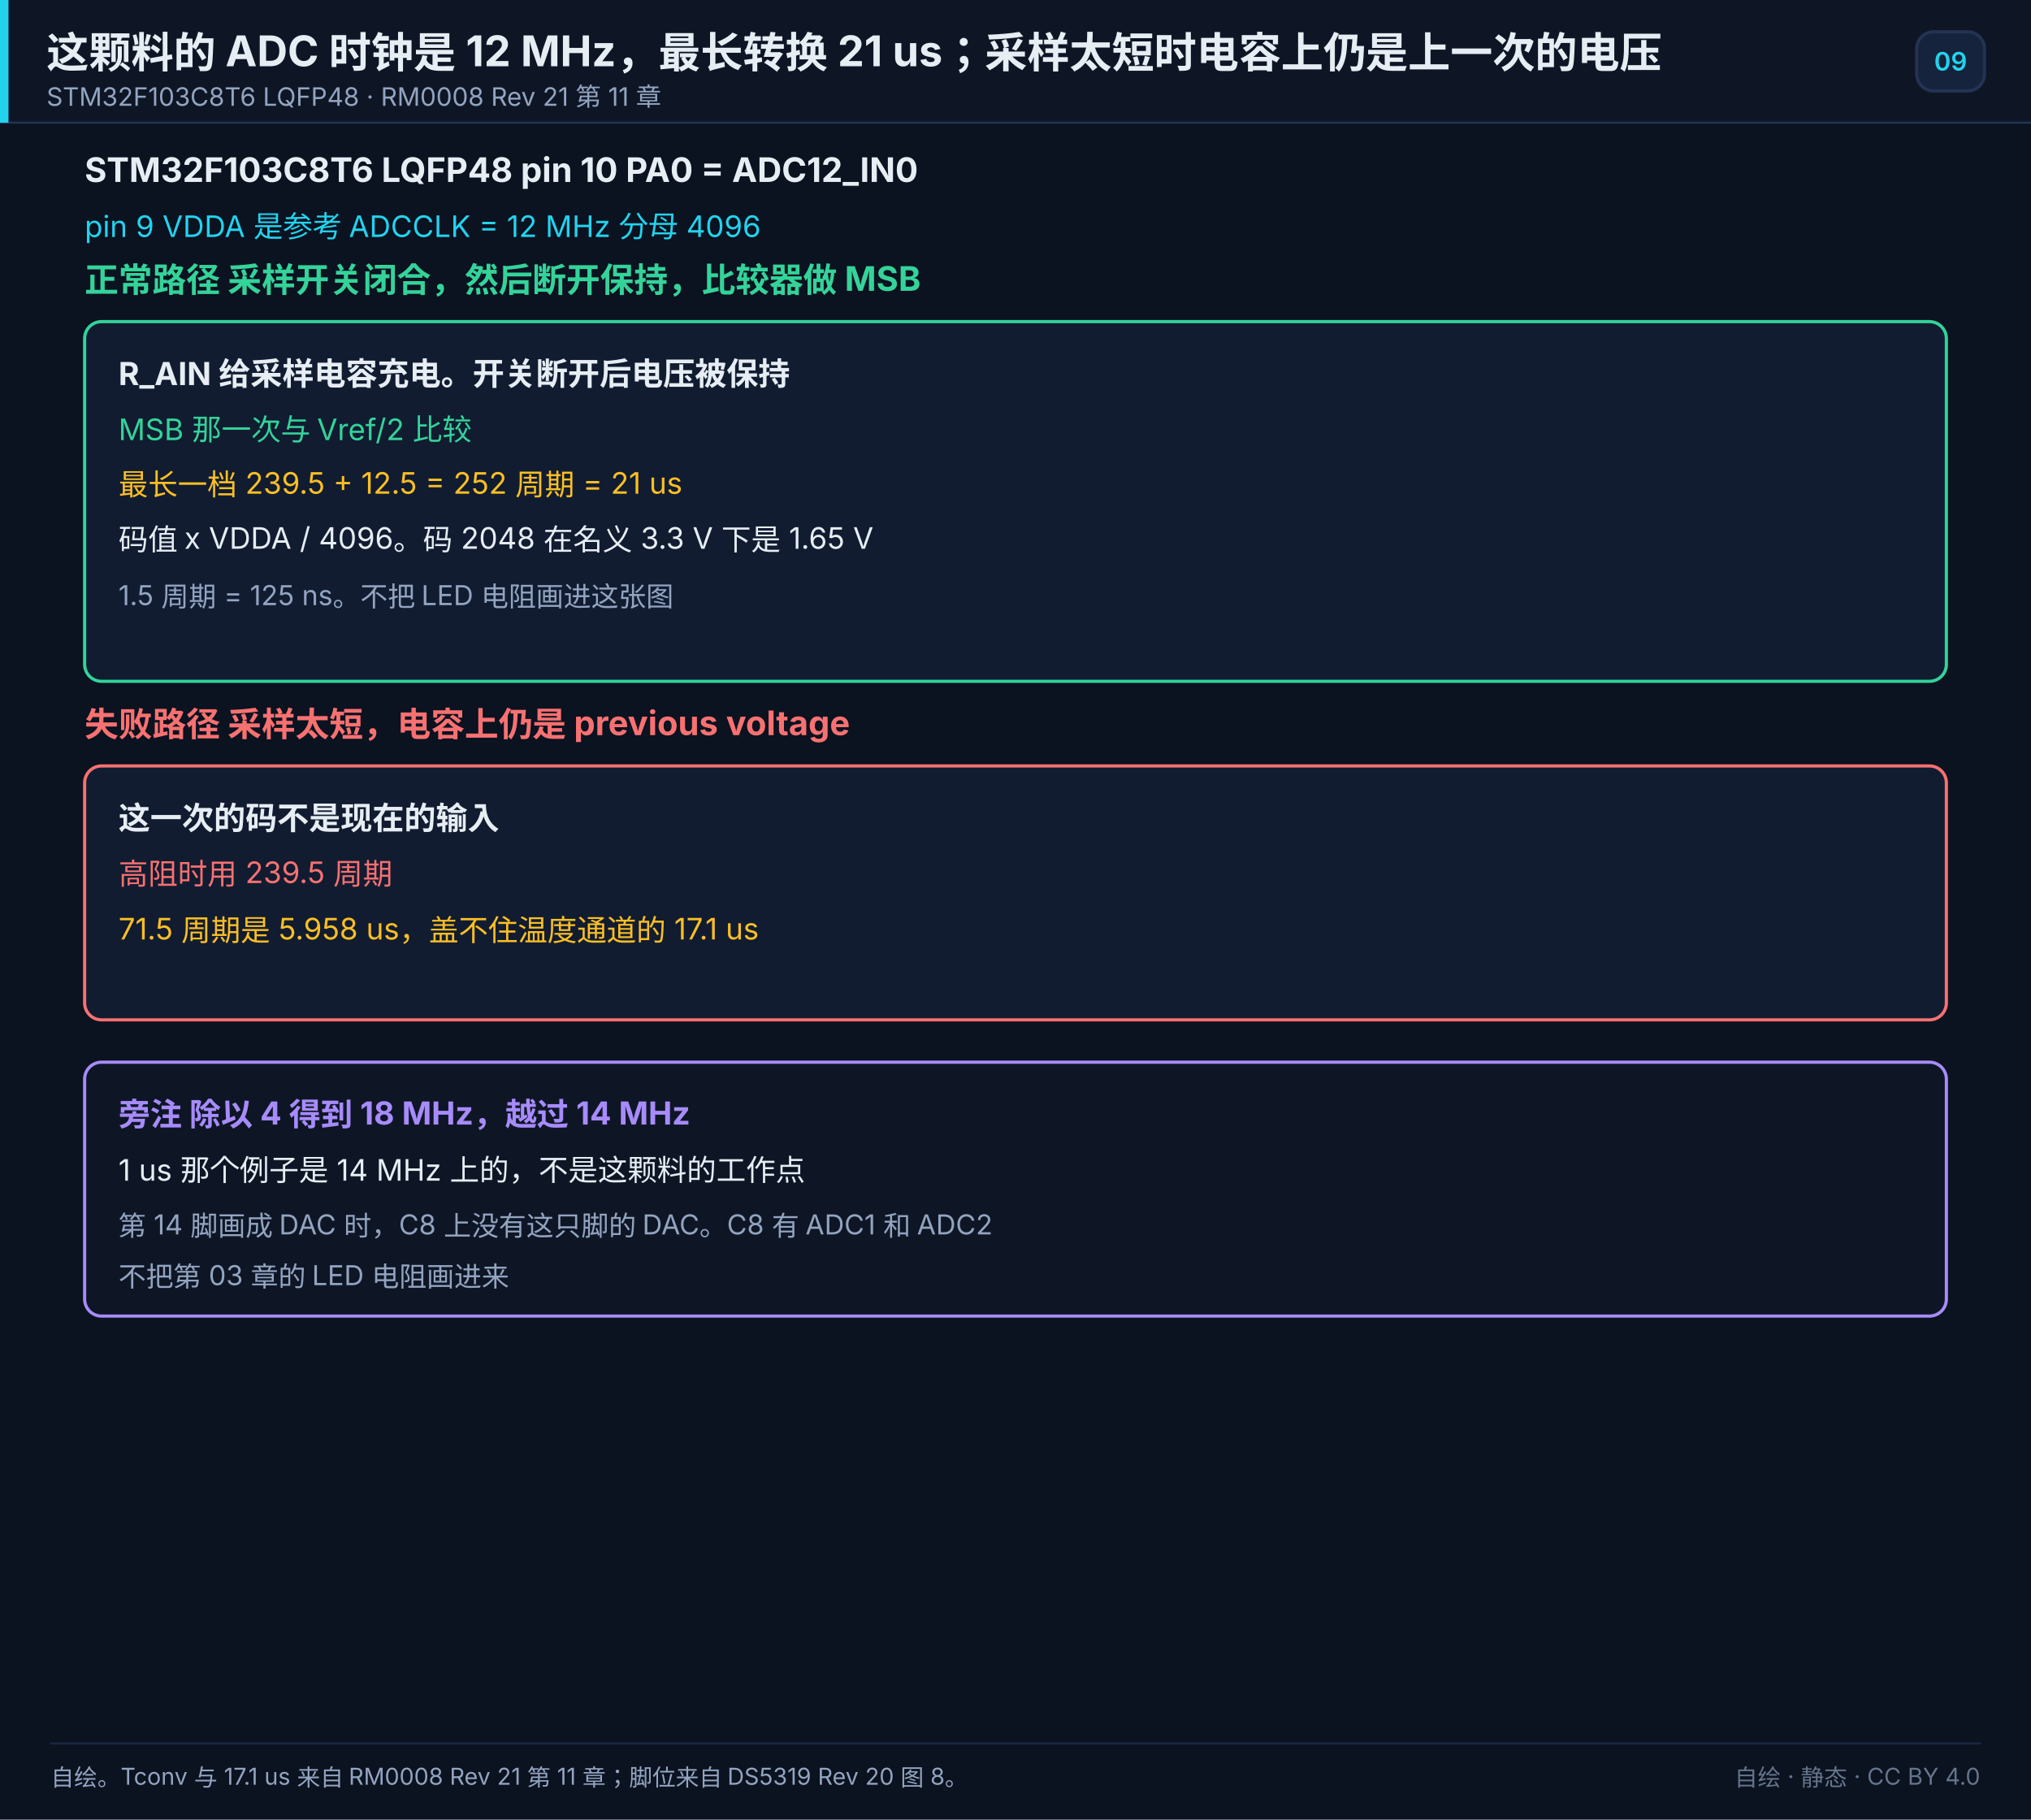
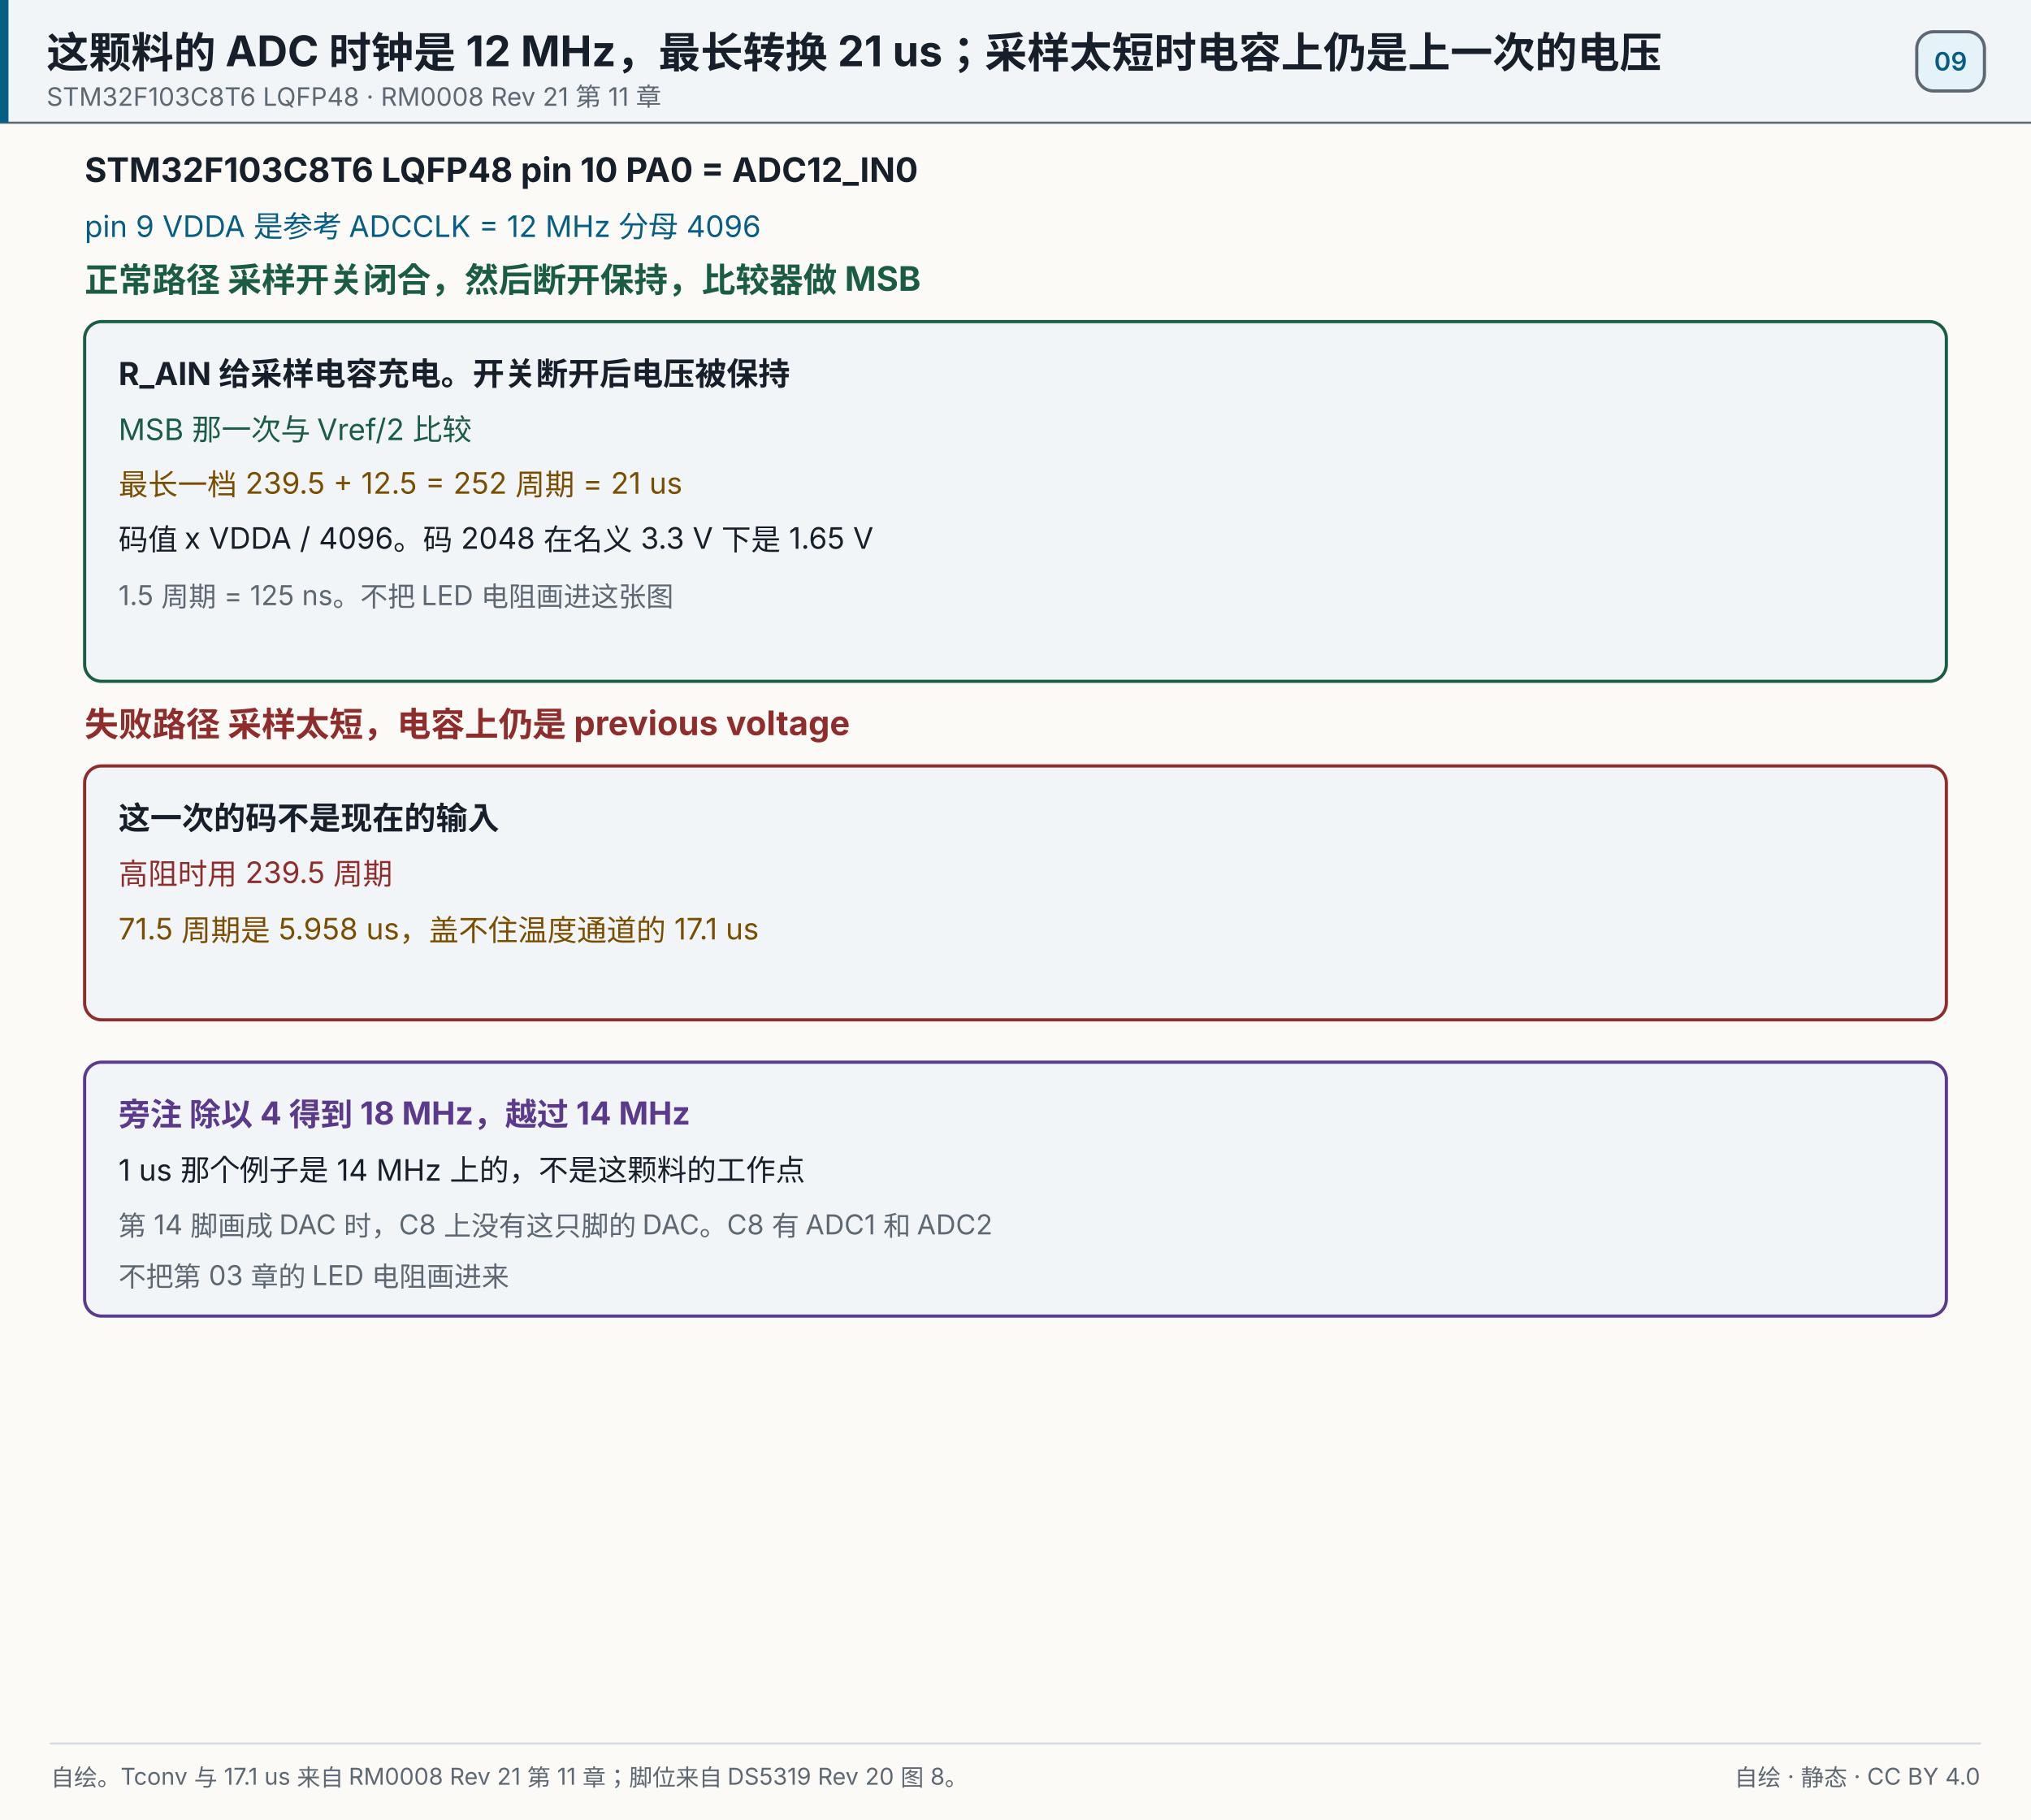
<svg xmlns="http://www.w3.org/2000/svg" width="960" height="860" viewBox="0 0 960 860" role="img" aria-label="这颗料的 ADC 时钟是 12 MHz，最长转换 21 us；采样太短时电容上仍是上一次的电压">
-   <rect x="0" y="0" width="960" height="860" fill="#0b1220" />
-   <rect x="0" y="0" width="960" height="58" fill="#0e1626" opacity="1" />
-   <line x1="0" y1="58" x2="960" y2="58" stroke="#243354" stroke-width="1" stroke-linecap="round" opacity="1" />
-   <rect x="0" y="0" width="4" height="58" fill="#22d3ee" opacity="1" />
-   <text x="22" y="32" font-size="20" fill="#e6edf3" text-anchor="start" opacity="1" font-family="'PingFang SC','Hiragino Sans GB','Microsoft YaHei',system-ui,-apple-system,'Segoe UI',sans-serif" font-weight="700">这颗料的 ADC 时钟是 12 MHz，最长转换 21 us；采样太短时电容上仍是上一次的电压</text>
-   <text x="22" y="50" font-size="12" fill="#93a4c0" text-anchor="start" opacity="1" font-family="'PingFang SC','Hiragino Sans GB','Microsoft YaHei',system-ui,-apple-system,'Segoe UI',sans-serif">STM32F103C8T6 LQFP48 · RM0008 Rev 21 第 11 章</text>
-   <rect x="906" y="15" width="32" height="28" fill="#16233c" opacity="1" rx="8" stroke="#243354" stroke-width="1.5" />
-   <text x="922" y="33.32" font-size="12" fill="#22d3ee" text-anchor="middle" opacity="1" font-family="'PingFang SC','Hiragino Sans GB','Microsoft YaHei',system-ui,-apple-system,'Segoe UI',sans-serif" font-weight="600">09</text>
-   <text x="40" y="86" font-size="16" fill="#e6edf3" text-anchor="start" opacity="1" font-family="'PingFang SC','Hiragino Sans GB','Microsoft YaHei',system-ui,-apple-system,'Segoe UI',sans-serif" font-weight="700">STM32F103C8T6  LQFP48  pin 10 PA0 = ADC12_IN0</text>
-   <text x="40" y="112" font-size="14" fill="#22d3ee" text-anchor="start" opacity="1" font-family="'PingFang SC','Hiragino Sans GB','Microsoft YaHei',system-ui,-apple-system,'Segoe UI',sans-serif">pin 9 VDDA 是参考    ADCCLK = 12 MHz    分母 4096</text>
-   <text x="40" y="138" font-size="16" fill="#34d399" text-anchor="start" opacity="1" font-family="'PingFang SC','Hiragino Sans GB','Microsoft YaHei',system-ui,-apple-system,'Segoe UI',sans-serif" font-weight="700">正常路径  采样开关闭合，然后断开保持，比较器做 MSB</text>
-   <rect x="40" y="152" width="880" height="170" fill="#111c31" opacity="1" rx="8" stroke="#34d399" stroke-width="1.5" />
-   <text x="56" y="182" font-size="15" fill="#e6edf3" text-anchor="start" opacity="1" font-family="'PingFang SC','Hiragino Sans GB','Microsoft YaHei',system-ui,-apple-system,'Segoe UI',sans-serif" font-weight="700">R_AIN 给采样电容充电。开关断开后电压被保持</text>
-   <text x="56" y="208" font-size="14" fill="#34d399" text-anchor="start" opacity="1" font-family="'PingFang SC','Hiragino Sans GB','Microsoft YaHei',system-ui,-apple-system,'Segoe UI',sans-serif">MSB 那一次与 Vref/2 比较</text>
-   <text x="56" y="234" font-size="14" fill="#fbbf24" text-anchor="start" opacity="1" font-family="'PingFang SC','Hiragino Sans GB','Microsoft YaHei',system-ui,-apple-system,'Segoe UI',sans-serif">最长一档 239.5 + 12.5 = 252 周期 = 21 us</text>
-   <text x="56" y="260" font-size="14" fill="#e6edf3" text-anchor="start" opacity="1" font-family="'PingFang SC','Hiragino Sans GB','Microsoft YaHei',system-ui,-apple-system,'Segoe UI',sans-serif">码值 x VDDA / 4096。码 2048 在名义 3.3 V 下是 1.65 V</text>
-   <text x="56" y="286" font-size="13" fill="#93a4c0" text-anchor="start" opacity="1" font-family="'PingFang SC','Hiragino Sans GB','Microsoft YaHei',system-ui,-apple-system,'Segoe UI',sans-serif">1.5 周期 = 125 ns。不把 LED 电阻画进这张图</text>
-   <text x="40" y="348" font-size="16" fill="#f87171" text-anchor="start" opacity="1" font-family="'PingFang SC','Hiragino Sans GB','Microsoft YaHei',system-ui,-apple-system,'Segoe UI',sans-serif" font-weight="700">失败路径  采样太短，电容上仍是 previous voltage</text>
-   <rect x="40" y="362" width="880" height="120" fill="#111c31" opacity="1" rx="8" stroke="#f87171" stroke-width="1.5" />
-   <text x="56" y="392" font-size="15" fill="#e6edf3" text-anchor="start" opacity="1" font-family="'PingFang SC','Hiragino Sans GB','Microsoft YaHei',system-ui,-apple-system,'Segoe UI',sans-serif" font-weight="700">这一次的码不是现在的输入</text>
-   <text x="56" y="418" font-size="14" fill="#f87171" text-anchor="start" opacity="1" font-family="'PingFang SC','Hiragino Sans GB','Microsoft YaHei',system-ui,-apple-system,'Segoe UI',sans-serif">高阻时用 239.5 周期</text>
-   <text x="56" y="444" font-size="14" fill="#fbbf24" text-anchor="start" opacity="1" font-family="'PingFang SC','Hiragino Sans GB','Microsoft YaHei',system-ui,-apple-system,'Segoe UI',sans-serif">71.5 周期是 5.958 us，盖不住温度通道的 17.1 us</text>
-   <rect x="40" y="502" width="880" height="120" fill="#0e1626" opacity="1" rx="8" stroke="#a78bfa" stroke-width="1.5" />
-   <text x="56" y="532" font-size="15" fill="#a78bfa" text-anchor="start" opacity="1" font-family="'PingFang SC','Hiragino Sans GB','Microsoft YaHei',system-ui,-apple-system,'Segoe UI',sans-serif" font-weight="700">旁注  除以 4 得到 18 MHz，越过 14 MHz</text>
-   <text x="56" y="558" font-size="14" fill="#e6edf3" text-anchor="start" opacity="1" font-family="'PingFang SC','Hiragino Sans GB','Microsoft YaHei',system-ui,-apple-system,'Segoe UI',sans-serif">1 us 那个例子是 14 MHz 上的，不是这颗料的工作点</text>
-   <text x="56" y="584" font-size="13" fill="#93a4c0" text-anchor="start" opacity="1" font-family="'PingFang SC','Hiragino Sans GB','Microsoft YaHei',system-ui,-apple-system,'Segoe UI',sans-serif">第 14 脚画成 DAC 时，C8 上没有这只脚的 DAC。C8 有 ADC1 和 ADC2</text>
-   <text x="56" y="608" font-size="13" fill="#93a4c0" text-anchor="start" opacity="1" font-family="'PingFang SC','Hiragino Sans GB','Microsoft YaHei',system-ui,-apple-system,'Segoe UI',sans-serif">不把第 03 章的 LED 电阻画进来</text>
-   <line x1="24" y1="824" x2="936" y2="824" stroke="#1a2742" stroke-width="1" stroke-linecap="round" opacity="1" />
-   <text x="24" y="844" font-size="11" fill="#93a4c0" text-anchor="start" opacity="1" font-family="'PingFang SC','Hiragino Sans GB','Microsoft YaHei',system-ui,-apple-system,'Segoe UI',sans-serif">自绘。Tconv 与 17.1 us 来自 RM0008 Rev 21 第 11 章；脚位来自 DS5319 Rev 20 图 8。</text>
-   <text x="936" y="844" font-size="11" fill="#64748b" text-anchor="end" opacity="1" font-family="'PingFang SC','Hiragino Sans GB','Microsoft YaHei',system-ui,-apple-system,'Segoe UI',sans-serif">自绘 · 静态 · CC BY 4.0</text>
+   <rect x="0" y="0" width="960" height="860" fill="#fbfaf7" />
+   <rect x="0" y="0" width="960" height="58" fill="#f1f5f7" opacity="1" />
+   <line x1="0" y1="58" x2="960" y2="58" stroke="#5e6872" stroke-width="1" stroke-linecap="round" opacity="1" />
+   <rect x="0" y="0" width="4" height="58" fill="#075e84" opacity="1" />
+   <text x="22" y="32" font-size="20" fill="#17202a" text-anchor="start" opacity="1" font-family="'PingFang SC','Hiragino Sans GB','Microsoft YaHei',system-ui,-apple-system,'Segoe UI',sans-serif" font-weight="700">这颗料的 ADC 时钟是 12 MHz，最长转换 21 us；采样太短时电容上仍是上一次的电压</text>
+   <text x="22" y="50" font-size="12" fill="#5e6872" text-anchor="start" opacity="1" font-family="'PingFang SC','Hiragino Sans GB','Microsoft YaHei',system-ui,-apple-system,'Segoe UI',sans-serif">STM32F103C8T6 LQFP48 · RM0008 Rev 21 第 11 章</text>
+   <rect x="906" y="15" width="32" height="28" fill="#e5f3f8" opacity="1" rx="8" stroke="#5e6872" stroke-width="1.5" />
+   <text x="922" y="33.32" font-size="12" fill="#075e84" text-anchor="middle" opacity="1" font-family="'PingFang SC','Hiragino Sans GB','Microsoft YaHei',system-ui,-apple-system,'Segoe UI',sans-serif" font-weight="600">09</text>
+   <text x="40" y="86" font-size="16" fill="#17202a" text-anchor="start" opacity="1" font-family="'PingFang SC','Hiragino Sans GB','Microsoft YaHei',system-ui,-apple-system,'Segoe UI',sans-serif" font-weight="700">STM32F103C8T6  LQFP48  pin 10 PA0 = ADC12_IN0</text>
+   <text x="40" y="112" font-size="14" fill="#075e84" text-anchor="start" opacity="1" font-family="'PingFang SC','Hiragino Sans GB','Microsoft YaHei',system-ui,-apple-system,'Segoe UI',sans-serif">pin 9 VDDA 是参考    ADCCLK = 12 MHz    分母 4096</text>
+   <text x="40" y="138" font-size="16" fill="#1b5c45" text-anchor="start" opacity="1" font-family="'PingFang SC','Hiragino Sans GB','Microsoft YaHei',system-ui,-apple-system,'Segoe UI',sans-serif" font-weight="700">正常路径  采样开关闭合，然后断开保持，比较器做 MSB</text>
+   <rect x="40" y="152" width="880" height="170" fill="#f1f5f7" opacity="1" rx="8" stroke="#1b5c45" stroke-width="1.5" />
+   <text x="56" y="182" font-size="15" fill="#17202a" text-anchor="start" opacity="1" font-family="'PingFang SC','Hiragino Sans GB','Microsoft YaHei',system-ui,-apple-system,'Segoe UI',sans-serif" font-weight="700">R_AIN 给采样电容充电。开关断开后电压被保持</text>
+   <text x="56" y="208" font-size="14" fill="#1b5c45" text-anchor="start" opacity="1" font-family="'PingFang SC','Hiragino Sans GB','Microsoft YaHei',system-ui,-apple-system,'Segoe UI',sans-serif">MSB 那一次与 Vref/2 比较</text>
+   <text x="56" y="234" font-size="14" fill="#7a4e00" text-anchor="start" opacity="1" font-family="'PingFang SC','Hiragino Sans GB','Microsoft YaHei',system-ui,-apple-system,'Segoe UI',sans-serif">最长一档 239.5 + 12.5 = 252 周期 = 21 us</text>
+   <text x="56" y="260" font-size="14" fill="#17202a" text-anchor="start" opacity="1" font-family="'PingFang SC','Hiragino Sans GB','Microsoft YaHei',system-ui,-apple-system,'Segoe UI',sans-serif">码值 x VDDA / 4096。码 2048 在名义 3.3 V 下是 1.65 V</text>
+   <text x="56" y="286" font-size="13" fill="#5e6872" text-anchor="start" opacity="1" font-family="'PingFang SC','Hiragino Sans GB','Microsoft YaHei',system-ui,-apple-system,'Segoe UI',sans-serif">1.5 周期 = 125 ns。不把 LED 电阻画进这张图</text>
+   <text x="40" y="348" font-size="16" fill="#8f2d2d" text-anchor="start" opacity="1" font-family="'PingFang SC','Hiragino Sans GB','Microsoft YaHei',system-ui,-apple-system,'Segoe UI',sans-serif" font-weight="700">失败路径  采样太短，电容上仍是 previous voltage</text>
+   <rect x="40" y="362" width="880" height="120" fill="#f1f5f7" opacity="1" rx="8" stroke="#8f2d2d" stroke-width="1.5" />
+   <text x="56" y="392" font-size="15" fill="#17202a" text-anchor="start" opacity="1" font-family="'PingFang SC','Hiragino Sans GB','Microsoft YaHei',system-ui,-apple-system,'Segoe UI',sans-serif" font-weight="700">这一次的码不是现在的输入</text>
+   <text x="56" y="418" font-size="14" fill="#8f2d2d" text-anchor="start" opacity="1" font-family="'PingFang SC','Hiragino Sans GB','Microsoft YaHei',system-ui,-apple-system,'Segoe UI',sans-serif">高阻时用 239.5 周期</text>
+   <text x="56" y="444" font-size="14" fill="#7a4e00" text-anchor="start" opacity="1" font-family="'PingFang SC','Hiragino Sans GB','Microsoft YaHei',system-ui,-apple-system,'Segoe UI',sans-serif">71.5 周期是 5.958 us，盖不住温度通道的 17.1 us</text>
+   <rect x="40" y="502" width="880" height="120" fill="#f1f5f7" opacity="1" rx="8" stroke="#5b3a8c" stroke-width="1.5" />
+   <text x="56" y="532" font-size="15" fill="#5b3a8c" text-anchor="start" opacity="1" font-family="'PingFang SC','Hiragino Sans GB','Microsoft YaHei',system-ui,-apple-system,'Segoe UI',sans-serif" font-weight="700">旁注  除以 4 得到 18 MHz，越过 14 MHz</text>
+   <text x="56" y="558" font-size="14" fill="#17202a" text-anchor="start" opacity="1" font-family="'PingFang SC','Hiragino Sans GB','Microsoft YaHei',system-ui,-apple-system,'Segoe UI',sans-serif">1 us 那个例子是 14 MHz 上的，不是这颗料的工作点</text>
+   <text x="56" y="584" font-size="13" fill="#5e6872" text-anchor="start" opacity="1" font-family="'PingFang SC','Hiragino Sans GB','Microsoft YaHei',system-ui,-apple-system,'Segoe UI',sans-serif">第 14 脚画成 DAC 时，C8 上没有这只脚的 DAC。C8 有 ADC1 和 ADC2</text>
+   <text x="56" y="608" font-size="13" fill="#5e6872" text-anchor="start" opacity="1" font-family="'PingFang SC','Hiragino Sans GB','Microsoft YaHei',system-ui,-apple-system,'Segoe UI',sans-serif">不把第 03 章的 LED 电阻画进来</text>
+   <line x1="24" y1="824" x2="936" y2="824" stroke="#d7dce1" stroke-width="1" stroke-linecap="round" opacity="1" />
+   <text x="24" y="844" font-size="11" fill="#5e6872" text-anchor="start" opacity="1" font-family="'PingFang SC','Hiragino Sans GB','Microsoft YaHei',system-ui,-apple-system,'Segoe UI',sans-serif">自绘。Tconv 与 17.1 us 来自 RM0008 Rev 21 第 11 章；脚位来自 DS5319 Rev 20 图 8。</text>
+   <text x="936" y="844" font-size="11" fill="#5e6872" text-anchor="end" opacity="1" font-family="'PingFang SC','Hiragino Sans GB','Microsoft YaHei',system-ui,-apple-system,'Segoe UI',sans-serif">自绘 · 静态 · CC BY 4.0</text>
</svg>
